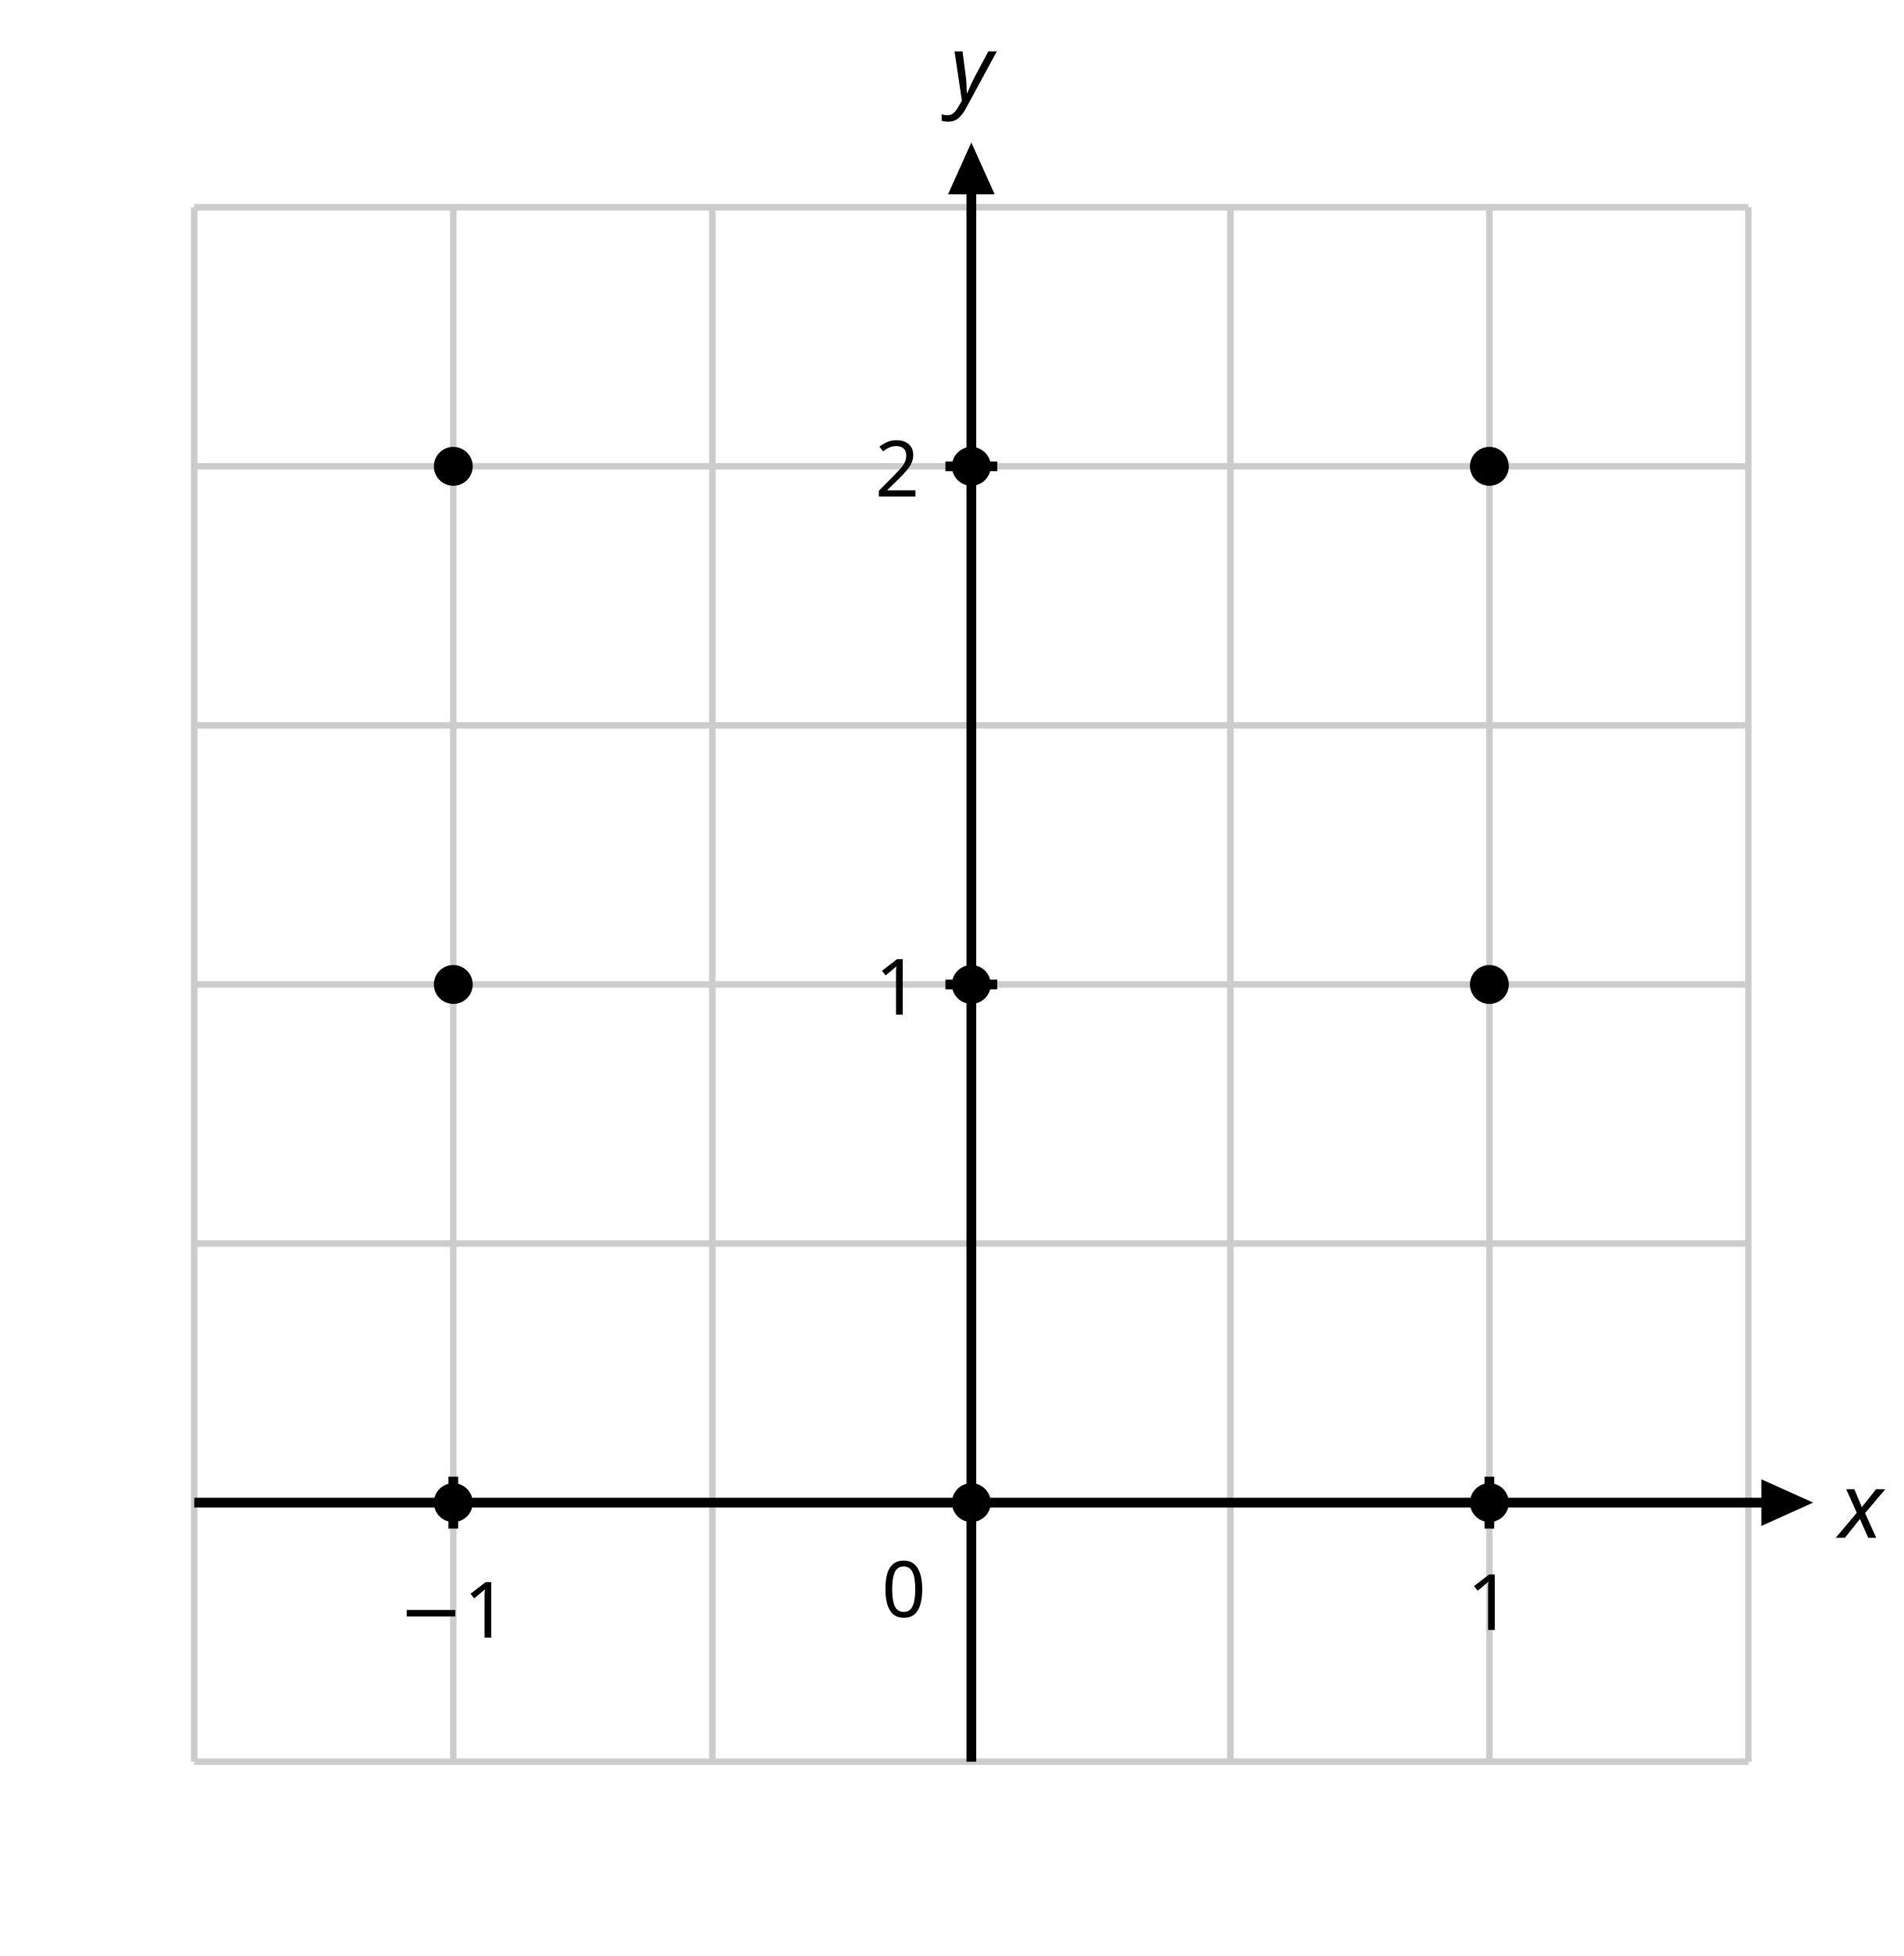
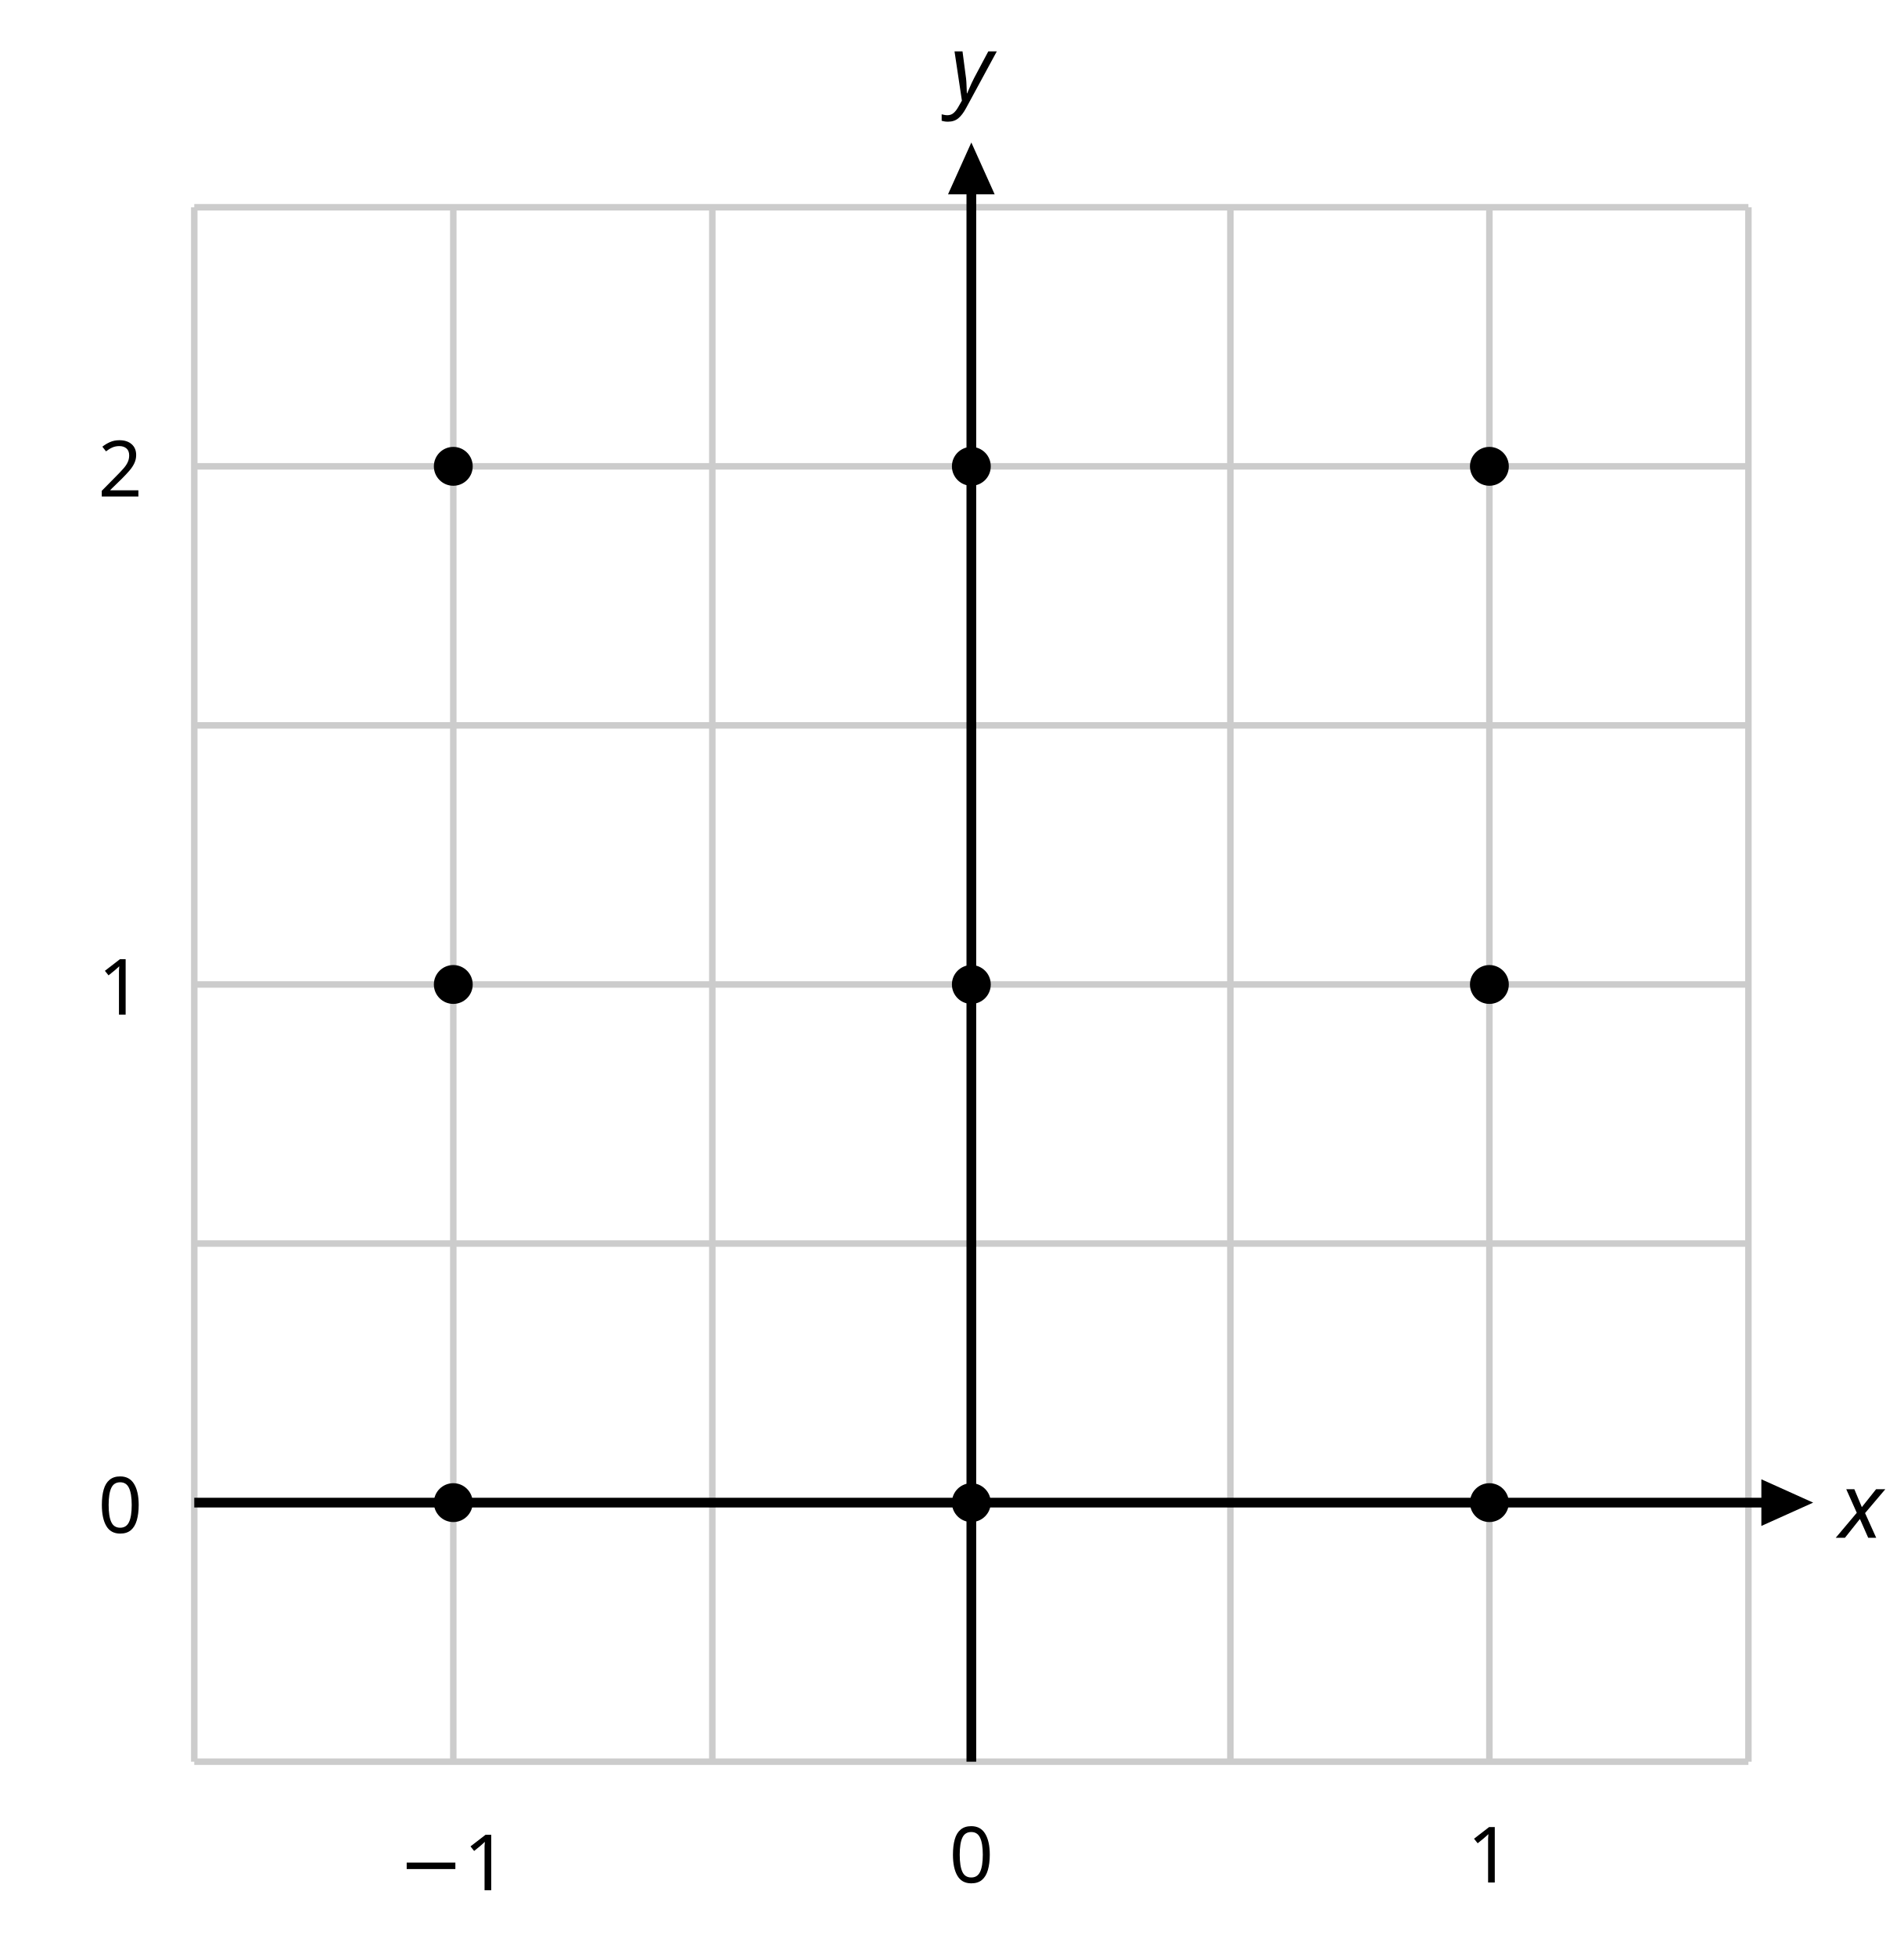
<svg xmlns="http://www.w3.org/2000/svg" viewBox="0 0 294 302">
  <path d="M30 272V32M70 272V32M110 272V32M190 272V32M230 272V32M270 272V32M30 272H270M30 192H270M30 152H270M30 112H270M30 72H270M30 32H270" fill="none" stroke="currentColor" stroke-width="1" stroke-opacity="0.2" />
  <line x1="30" y1="232" x2="273.6" y2="232" stroke="currentColor" stroke-width="1.5" />
  <polygon points="280,232 272,235.6 272,228.4" fill="currentColor" stroke="none" />
  <line x1="150" y1="272" x2="150" y2="28.4" stroke="currentColor" stroke-width="1.5" />
  <polygon points="150,22 153.6,30 146.4,30" fill="currentColor" stroke="none" />
-   <text x="70" y="247" fill="currentColor" font-size="12" font-family="sans-serif" text-anchor="middle" dominant-baseline="central">−1</text>
-   <text x="230" y="247" fill="currentColor" font-size="12" font-family="sans-serif" text-anchor="middle" dominant-baseline="central">1</text>
-   <text x="142" y="152" fill="currentColor" font-size="12" font-family="sans-serif" text-anchor="end" dominant-baseline="central">1</text>
-   <text x="142" y="72" fill="currentColor" font-size="12" font-family="sans-serif" text-anchor="end" dominant-baseline="central">2</text>
-   <path d="M70 228V236M230 228V236M146 152H154M146 72H154" fill="none" stroke="currentColor" stroke-width="1.5" />
-   <text x="143" y="245" fill="currentColor" font-size="12" font-family="sans-serif" text-anchor="end" dominant-baseline="central">0</text>
  <text x="284" y="232" fill="currentColor" font-size="14" font-family="sans-serif" font-style="italic" text-anchor="start" dominant-baseline="central">x</text>
  <text x="150" y="10" fill="currentColor" font-size="14" font-family="sans-serif" font-style="italic" text-anchor="middle" dominant-baseline="central">y</text>
+   <text x="70" y="286" fill="currentColor" font-size="12" font-family="sans-serif" text-anchor="middle" dominant-baseline="central">−1</text>
+   <text x="150" y="286" fill="currentColor" font-size="12" font-family="sans-serif" text-anchor="middle" dominant-baseline="central">0</text>
+   <text x="230" y="286" fill="currentColor" font-size="12" font-family="sans-serif" text-anchor="middle" dominant-baseline="central">1</text>
+   <text x="22" y="232" fill="currentColor" font-size="12" font-family="sans-serif" text-anchor="end" dominant-baseline="central">0</text>
+   <text x="22" y="152" fill="currentColor" font-size="12" font-family="sans-serif" text-anchor="end" dominant-baseline="central">1</text>
+   <text x="22" y="72" fill="currentColor" font-size="12" font-family="sans-serif" text-anchor="end" dominant-baseline="central">2</text>
  <circle cx="70" cy="232" r="3" fill="currentColor" stroke="none" />
  <circle cx="70" cy="152" r="3" fill="currentColor" stroke="none" />
  <circle cx="70" cy="72" r="3" fill="currentColor" stroke="none" />
  <circle cx="150" cy="232" r="3" fill="currentColor" stroke="none" />
  <circle cx="150" cy="152" r="3" fill="currentColor" stroke="none" />
  <circle cx="150" cy="72" r="3" fill="currentColor" stroke="none" />
  <circle cx="230" cy="232" r="3" fill="currentColor" stroke="none" />
  <circle cx="230" cy="152" r="3" fill="currentColor" stroke="none" />
  <circle cx="230" cy="72" r="3" fill="currentColor" stroke="none" />
</svg>
